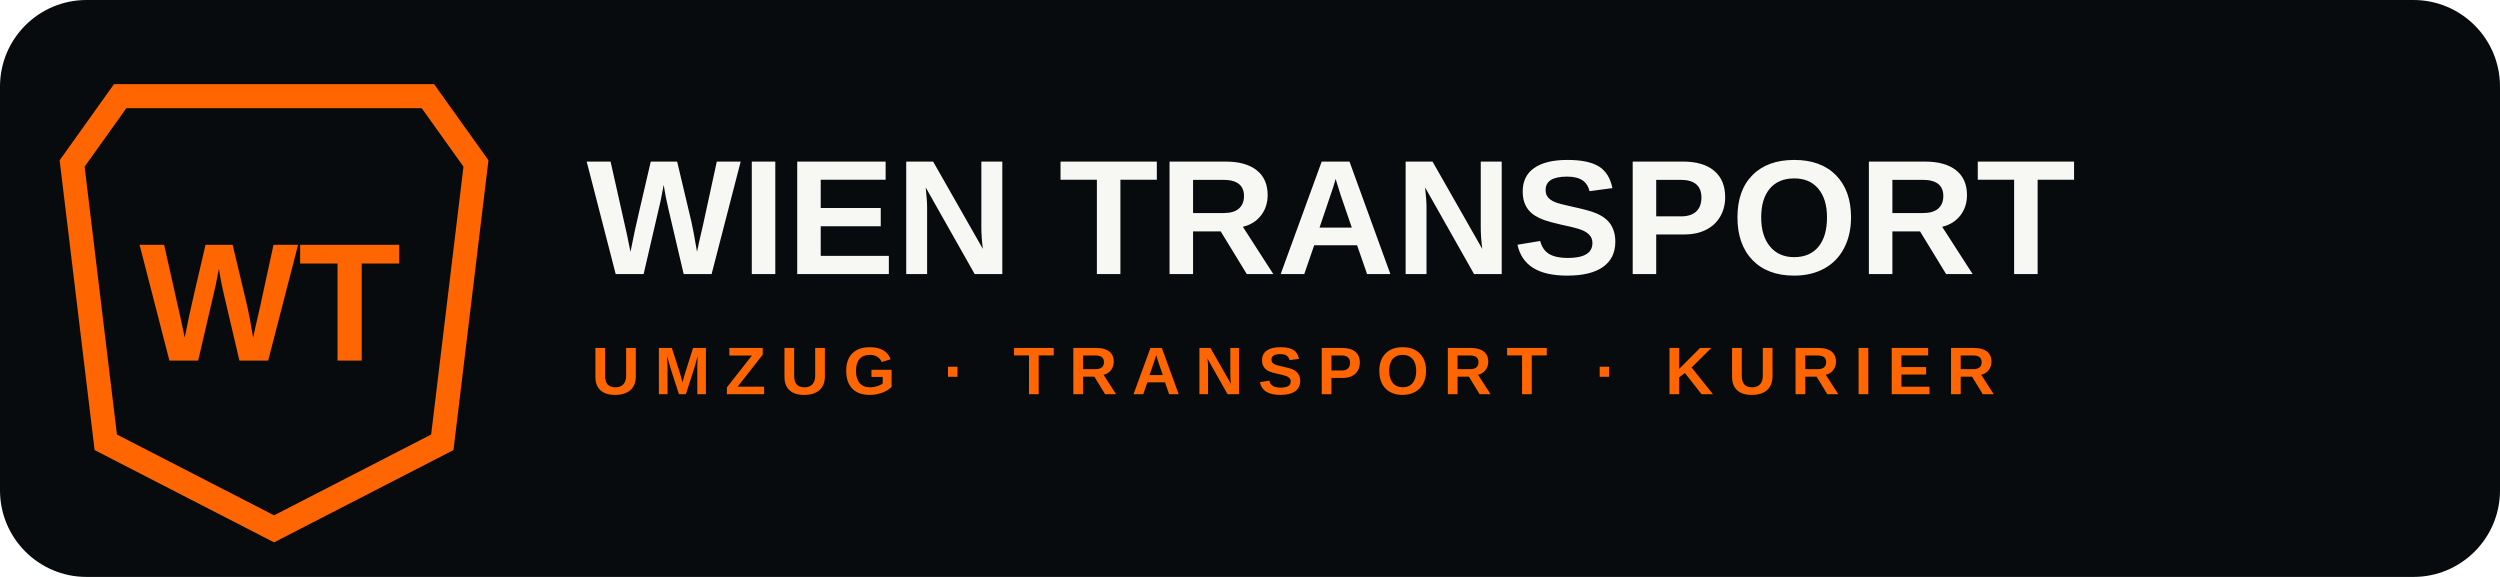
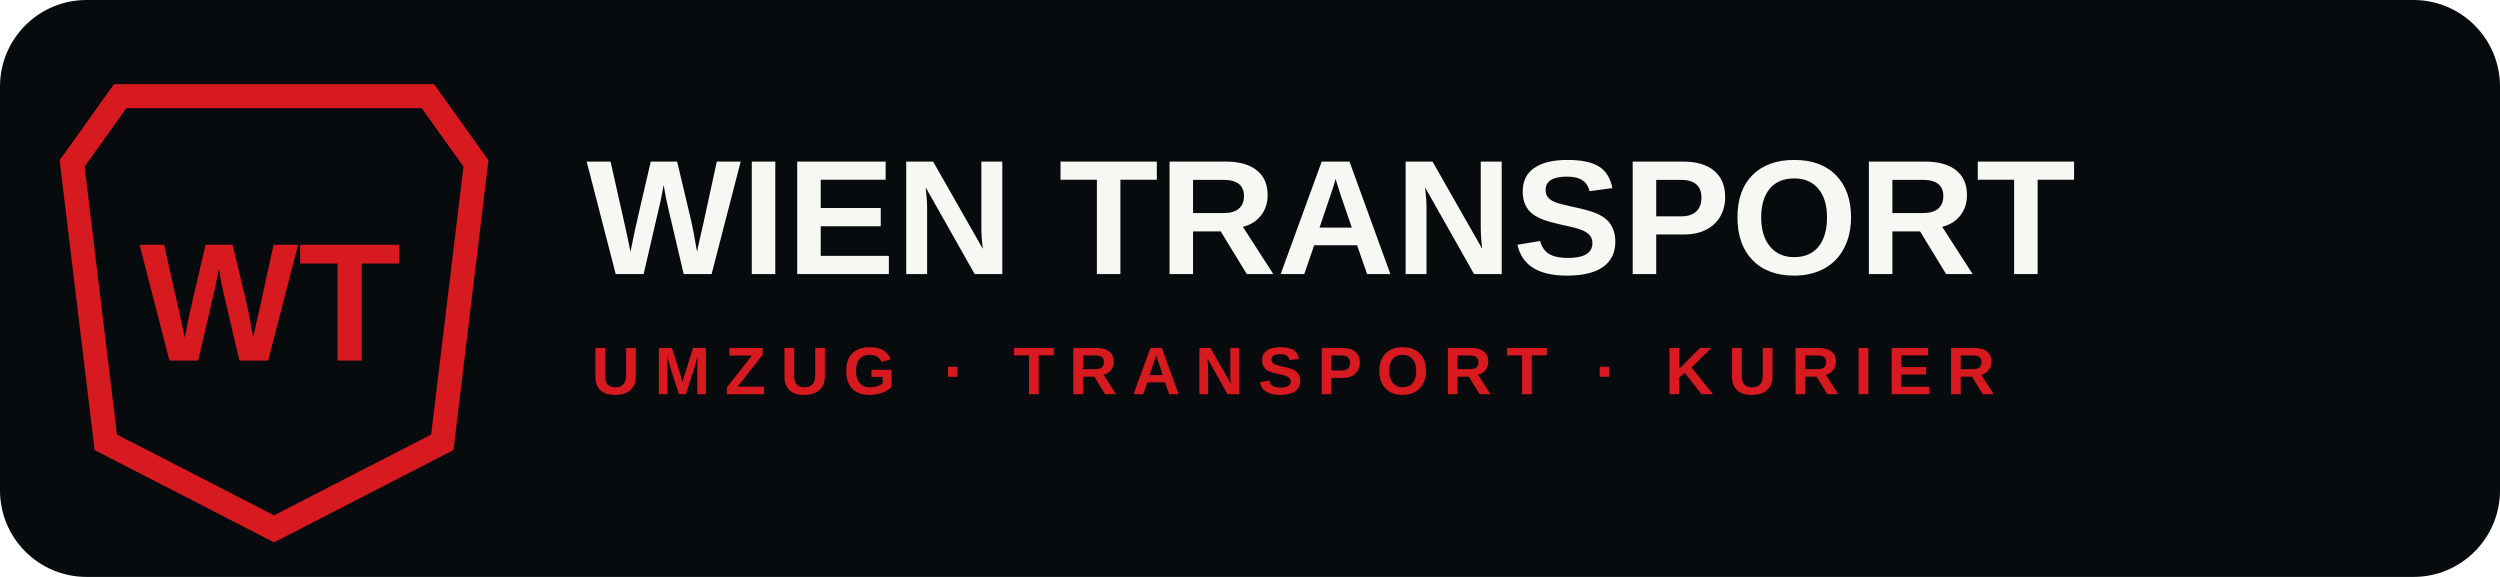
<svg xmlns="http://www.w3.org/2000/svg" viewBox="0 0 520 120">
  <rect width="520" height="120" rx="18" fill="#070b0e" />
-   <path d="M25 20h64l10 14-7 58-35 18-35-18-7-58z" fill="none" stroke="#ff6500" stroke-width="5" />
-   <text x="29" y="75" font-family="Arial,Helvetica,sans-serif" font-size="35" font-weight="900" fill="#ff6500">WT</text>
+   <path d="M25 20h64l10 14-7 58-35 18-35-18-7-58z" fill="none" stroke="#d71920" stroke-width="5" />
+   <text x="29" y="75" font-family="Arial,Helvetica,sans-serif" font-size="35" font-weight="900" fill="#d71920">WT</text>
  <text x="122" y="57" font-family="Arial,Helvetica,sans-serif" font-size="34" font-weight="900" fill="#f7f7f4">WIEN TRANSPORT</text>
-   <text x="123" y="82" font-family="Arial,Helvetica,sans-serif" font-size="14" font-weight="700" letter-spacing="3" fill="#ff6500">UMZUG · TRANSPORT · KURIER</text>
+   <text x="123" y="82" font-family="Arial,Helvetica,sans-serif" font-size="14" font-weight="700" letter-spacing="3" fill="#d71920">UMZUG · TRANSPORT · KURIER</text>
</svg>
